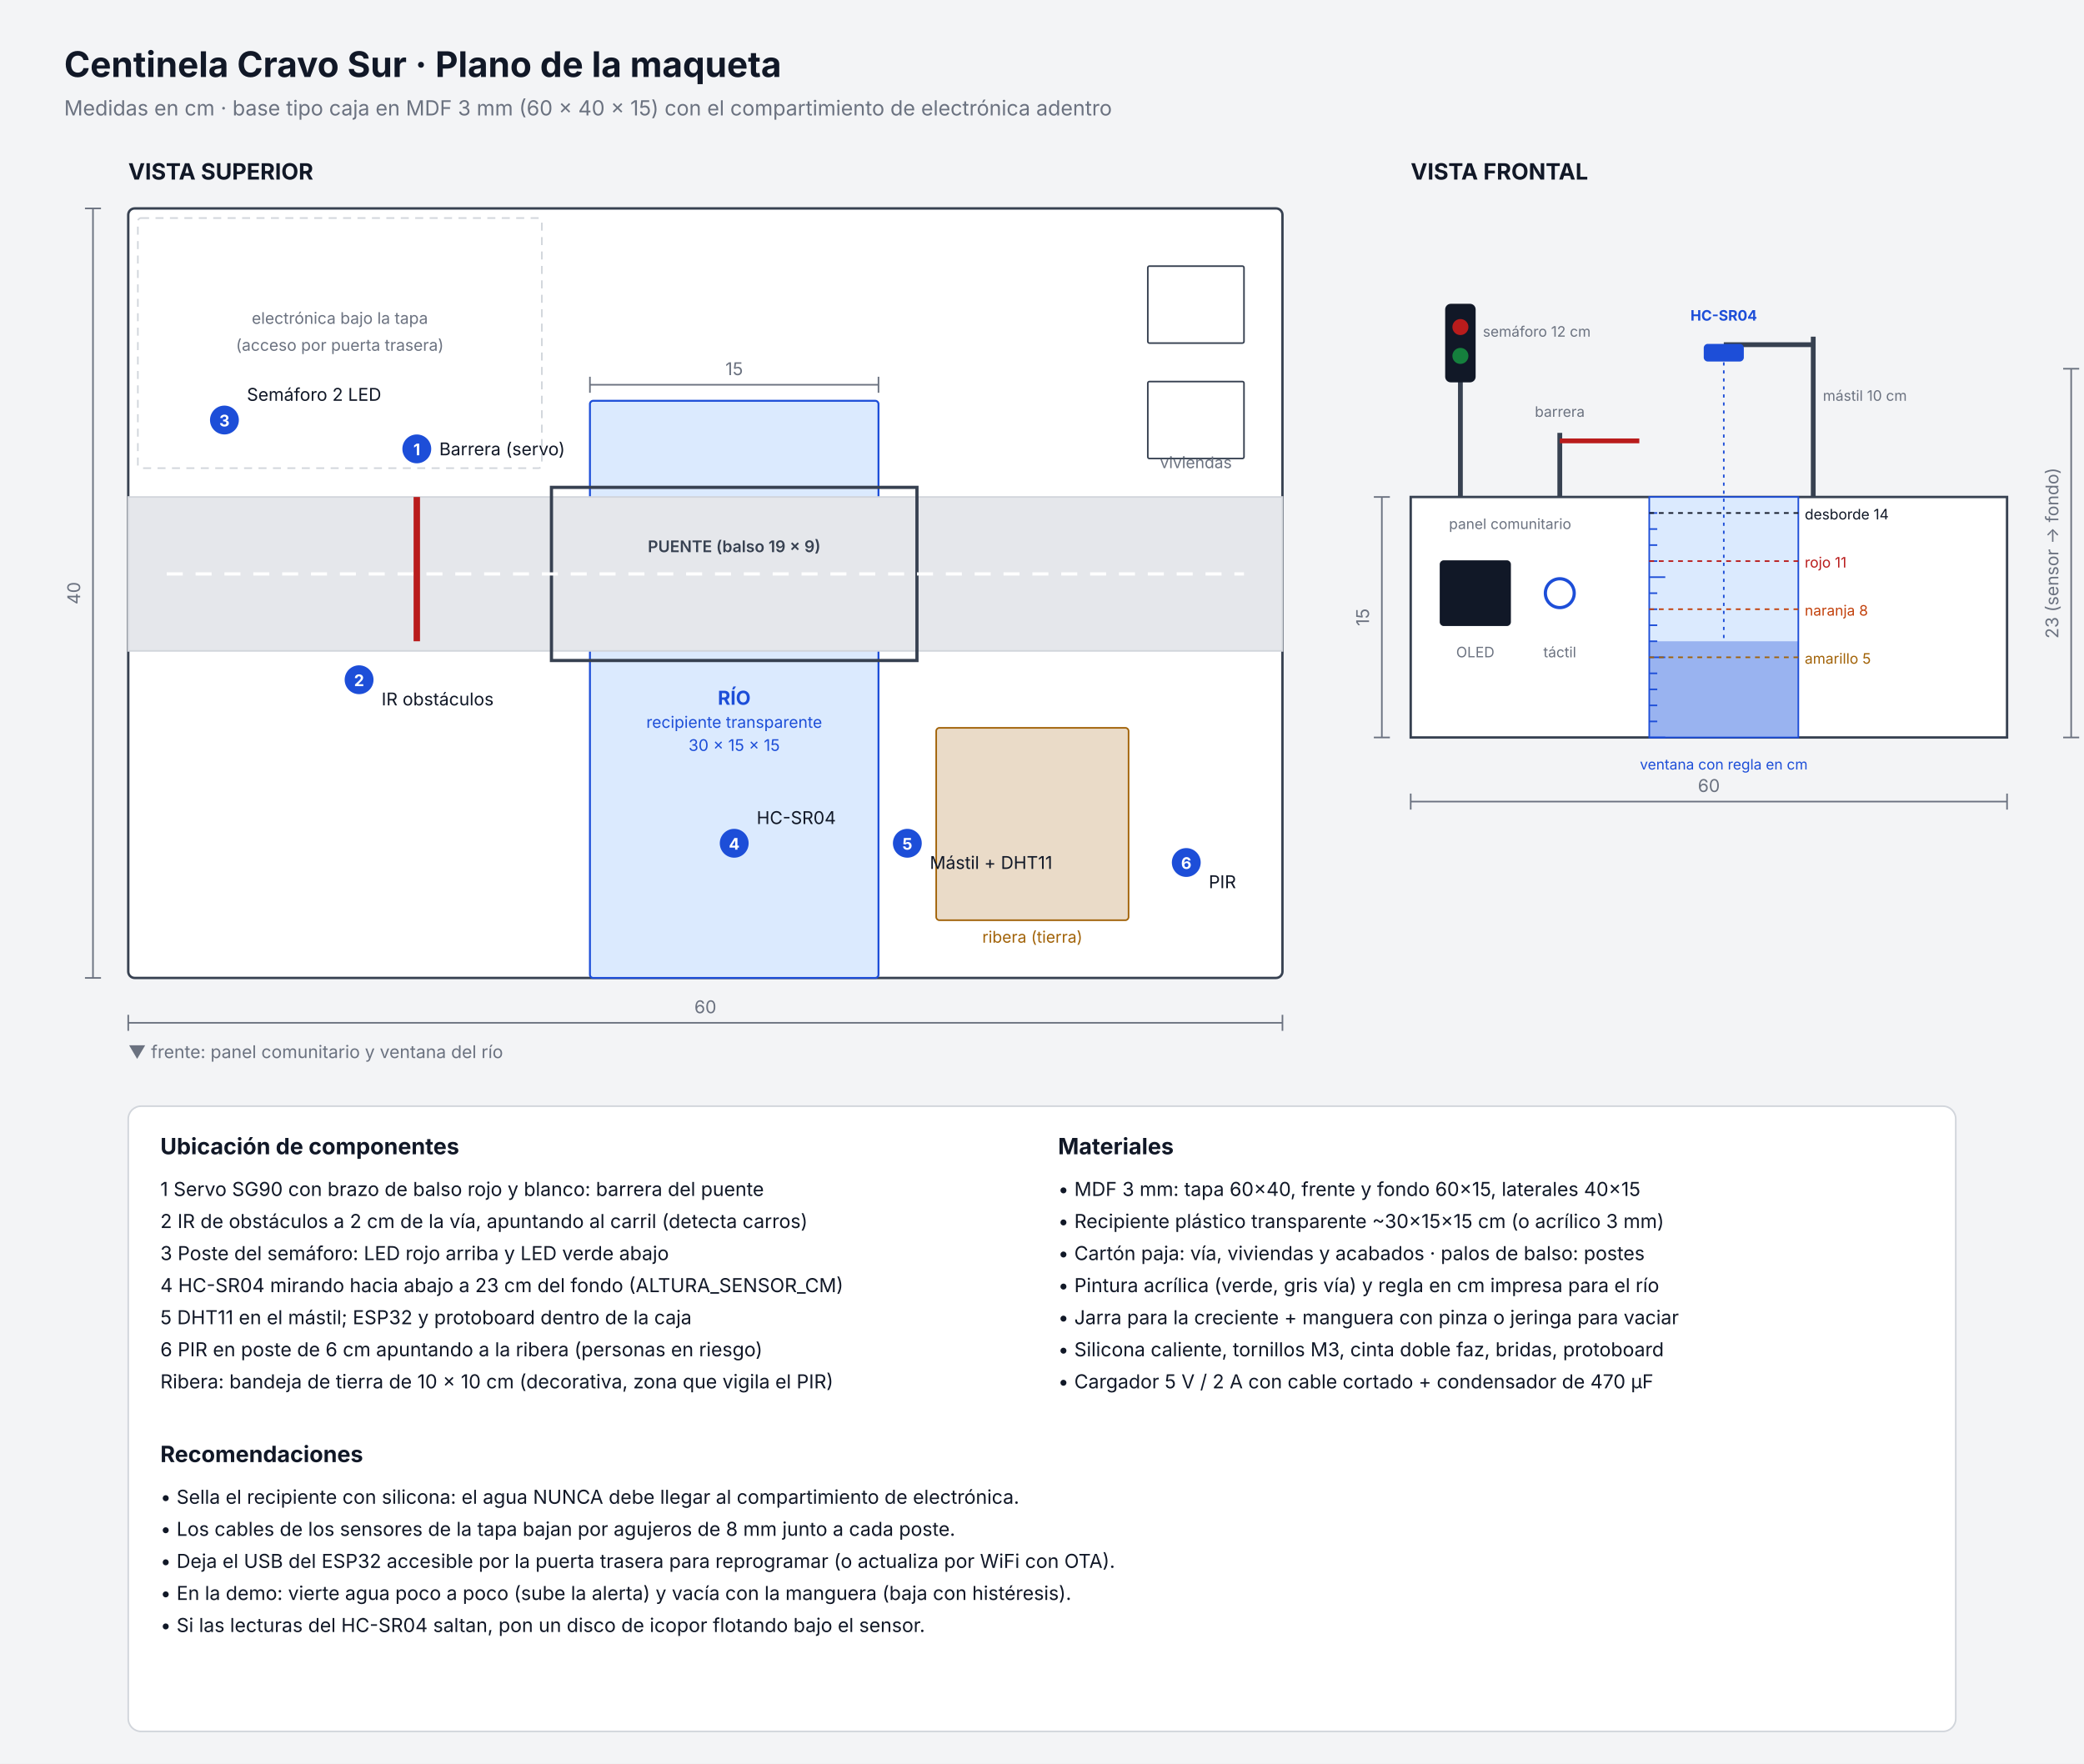
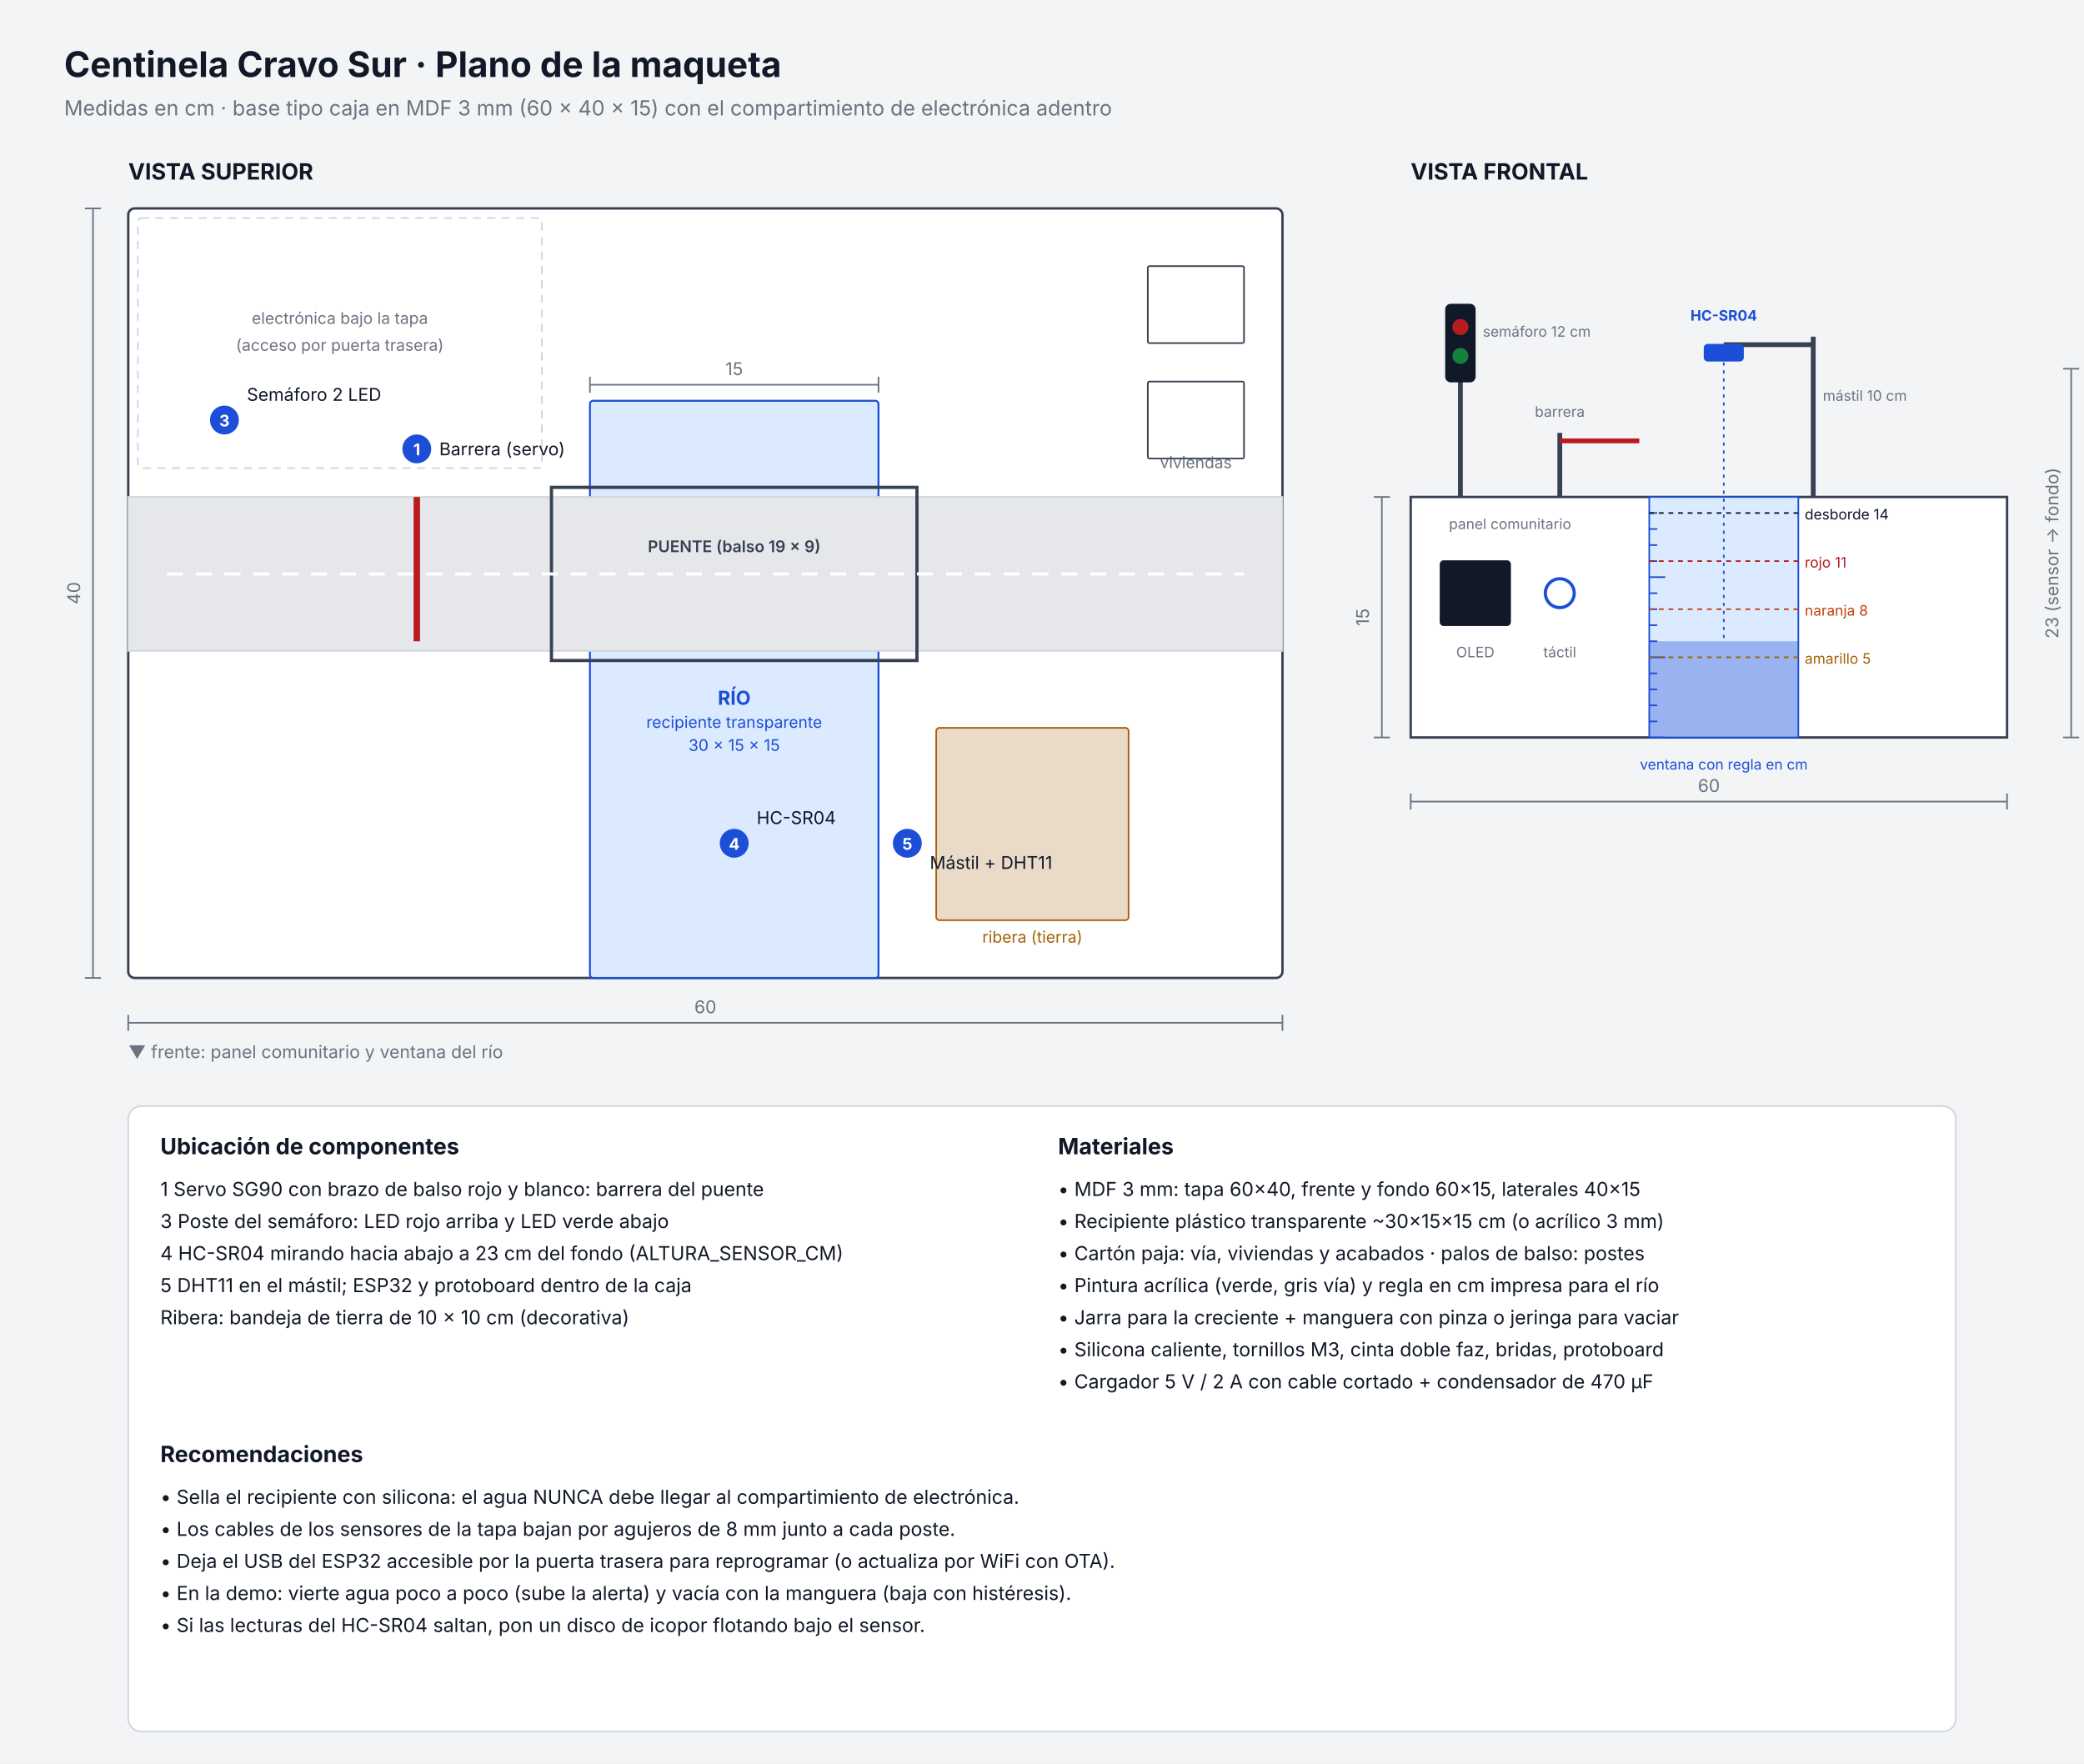
<svg xmlns="http://www.w3.org/2000/svg" viewBox="0 0 1300 1100" width="1300" height="1100" font-family="Inter, Segoe UI, Arial, sans-serif">
  <rect width="1300" height="1100" fill="#F3F4F6" />
  <text x="40.0" y="48.0" font-size="22" fill="#111827" text-anchor="start" font-weight="700">Centinela Cravo Sur · Plano de la maqueta</text>
  <text x="40.0" y="72.0" font-size="13" fill="#6B7280" text-anchor="start" font-weight="400">Medidas en cm · base tipo caja en MDF 3 mm (60 × 40 × 15) con el compartimiento de electrónica adentro</text>
  <text x="80.0" y="112.0" font-size="14" fill="#111827" text-anchor="start" font-weight="700">VISTA SUPERIOR</text>
  <rect x="80.0" y="130.0" width="720.0" height="480.0" rx="4" fill="#FFFFFF" stroke="#374151" stroke-width="1.5" />
  <rect x="86.0" y="136.0" width="252.0" height="156.0" rx="2" fill="none" stroke="#D1D5DB" stroke-width="1" stroke-dasharray="5,4" />
  <text x="212.0" y="202.0" font-size="10" fill="#6B7280" text-anchor="middle" font-weight="400">electrónica bajo la tapa</text>
  <text x="212.0" y="218.8" font-size="10" fill="#6B7280" text-anchor="middle" font-weight="400">(acceso por puerta trasera)</text>
  <rect x="368.0" y="250.0" width="180.0" height="360.0" rx="2" fill="#DBEAFE" stroke="#1D4ED8" stroke-width="1.2" />
  <text x="458.0" y="439.6" font-size="12" fill="#1D4ED8" text-anchor="middle" font-weight="700">RÍO</text>
  <text x="458.0" y="454.0" font-size="10" fill="#1D4ED8" text-anchor="middle" font-weight="400">recipiente transparente</text>
  <text x="458.0" y="468.4" font-size="10" fill="#1D4ED8" text-anchor="middle" font-weight="400">30 × 15 × 15</text>
  <rect x="80.0" y="310.0" width="720" height="96" fill="#E5E7EB" stroke="#D1D5DB" />
  <rect x="344.0" y="304.0" width="228" height="108" fill="none" stroke="#374151" stroke-width="2" />
  <line x1="104.0" y1="358.0" x2="776.0" y2="358.0" stroke="#FFFFFF" stroke-width="2" stroke-dasharray="10,8" />
  <text x="458.0" y="344.4" font-size="10" fill="#374151" text-anchor="middle" font-weight="600">PUENTE (balso 19 × 9)</text>
  <line x1="260.0" y1="310.0" x2="260.0" y2="400.0" stroke="#B91C1C" stroke-width="4" />
  <rect x="584.0" y="454.0" width="120.0" height="120.0" rx="2" fill="#EADBC8" stroke="#A16207" stroke-width="1" />
  <text x="644.0" y="588.0" font-size="10" fill="#A16207" text-anchor="middle" font-weight="400">ribera (tierra)</text>
  <rect x="716.0" y="166.0" width="60.0" height="48.0" rx="1" fill="#FFFFFF" stroke="#374151" stroke-width="1" />
  <rect x="716.0" y="238.0" width="60.0" height="48.0" rx="1" fill="#FFFFFF" stroke="#374151" stroke-width="1" />
  <text x="746.0" y="292.0" font-size="10" fill="#6B7280" text-anchor="middle" font-weight="400">viviendas</text>
  <circle cx="260.0" cy="280.0" r="9" fill="#1D4ED8" />
  <text x="260.0" y="284.0" font-size="10" fill="#fff" text-anchor="middle" font-weight="700">1</text>
  <text x="274.0" y="284.0" font-size="11" fill="#111827" text-anchor="start" font-weight="400">Barrera (servo)</text>
-   <circle cx="224.0" cy="424.0" r="9" fill="#1D4ED8" />
-   <text x="224.0" y="428.0" font-size="10" fill="#fff" text-anchor="middle" font-weight="700">2</text>
-   <text x="238.0" y="440.0" font-size="11" fill="#111827" text-anchor="start" font-weight="400">IR obstáculos</text>
  <circle cx="140.0" cy="262.0" r="9" fill="#1D4ED8" />
  <text x="140.0" y="266.0" font-size="10" fill="#fff" text-anchor="middle" font-weight="700">3</text>
  <text x="154.0" y="250.0" font-size="11" fill="#111827" text-anchor="start" font-weight="400">Semáforo 2 LED</text>
  <circle cx="458.0" cy="526.0" r="9" fill="#1D4ED8" />
  <text x="458.0" y="530.0" font-size="10" fill="#fff" text-anchor="middle" font-weight="700">4</text>
  <text x="472.0" y="514.0" font-size="11" fill="#111827" text-anchor="start" font-weight="400">HC-SR04</text>
  <circle cx="566.0" cy="526.0" r="9" fill="#1D4ED8" />
  <text x="566.0" y="530.0" font-size="10" fill="#fff" text-anchor="middle" font-weight="700">5</text>
  <text x="580.0" y="542.0" font-size="11" fill="#111827" text-anchor="start" font-weight="400">Mástil + DHT11</text>
-   <circle cx="740.0" cy="538.0" r="9" fill="#1D4ED8" />
-   <text x="740.0" y="542.0" font-size="10" fill="#fff" text-anchor="middle" font-weight="700">6</text>
-   <text x="754.0" y="554.0" font-size="11" fill="#111827" text-anchor="start" font-weight="400">PIR</text>
  <line x1="80.0" y1="638.0" x2="800.0" y2="638.0" stroke="#6B7280" stroke-width="1" />
  <line x1="80.0" y1="633.0" x2="80.0" y2="643.0" stroke="#6B7280" stroke-width="1" />
  <line x1="800.0" y1="633.0" x2="800.0" y2="643.0" stroke="#6B7280" stroke-width="1" />
  <text x="440.0" y="632.0" font-size="11" fill="#6B7280" text-anchor="middle" font-weight="400">60</text>
  <line x1="58.0" y1="130.0" x2="58.0" y2="610.0" stroke="#6B7280" stroke-width="1" />
  <line x1="53.0" y1="130.0" x2="63.0" y2="130.0" stroke="#6B7280" stroke-width="1" />
  <line x1="53.0" y1="610.0" x2="63.0" y2="610.0" stroke="#6B7280" stroke-width="1" />
  <text x="50.0" y="370.0" font-size="11" fill="#6B7280" text-anchor="middle" transform="rotate(-90 50.0 370.0)">40</text>
  <line x1="368.0" y1="240.0" x2="548.0" y2="240.0" stroke="#6B7280" stroke-width="1" />
  <line x1="368.0" y1="235.0" x2="368.0" y2="245.0" stroke="#6B7280" stroke-width="1" />
  <line x1="548.0" y1="235.0" x2="548.0" y2="245.0" stroke="#6B7280" stroke-width="1" />
  <text x="458.0" y="234.0" font-size="11" fill="#6B7280" text-anchor="middle" font-weight="400">15</text>
  <text x="80.0" y="660.0" font-size="11" fill="#6B7280" text-anchor="start" font-weight="400">▼ frente: panel comunitario y ventana del río</text>
  <text x="880.0" y="112.0" font-size="14" fill="#111827" text-anchor="start" font-weight="700">VISTA FRONTAL</text>
  <rect x="880.0" y="310.0" width="372.0" height="150" fill="#FFFFFF" stroke="#374151" stroke-width="1.5" />
  <rect x="1028.8" y="310.0" width="93.0" height="150" fill="#DBEAFE" stroke="#1D4ED8" />
  <rect x="1028.8" y="400.0" width="93.0" height="60" fill="#1D4ED8" opacity="0.35" />
  <line x1="1028.8" y1="460.0" x2="1038.8" y2="460.0" stroke="#1D4ED8" stroke-width="1" />
  <line x1="1028.8" y1="450.0" x2="1033.8" y2="450.0" stroke="#1D4ED8" stroke-width="1" />
  <line x1="1028.8" y1="440.0" x2="1033.8" y2="440.0" stroke="#1D4ED8" stroke-width="1" />
  <line x1="1028.8" y1="430.0" x2="1033.8" y2="430.0" stroke="#1D4ED8" stroke-width="1" />
  <line x1="1028.8" y1="420.0" x2="1033.8" y2="420.0" stroke="#1D4ED8" stroke-width="1" />
  <line x1="1028.8" y1="410.0" x2="1038.8" y2="410.0" stroke="#1D4ED8" stroke-width="1" />
  <line x1="1028.8" y1="400.0" x2="1033.8" y2="400.0" stroke="#1D4ED8" stroke-width="1" />
  <line x1="1028.8" y1="390.0" x2="1033.8" y2="390.0" stroke="#1D4ED8" stroke-width="1" />
  <line x1="1028.8" y1="380.0" x2="1033.8" y2="380.0" stroke="#1D4ED8" stroke-width="1" />
  <line x1="1028.8" y1="370.0" x2="1033.8" y2="370.0" stroke="#1D4ED8" stroke-width="1" />
  <line x1="1028.8" y1="360.0" x2="1038.8" y2="360.0" stroke="#1D4ED8" stroke-width="1" />
  <line x1="1028.8" y1="350.0" x2="1033.8" y2="350.0" stroke="#1D4ED8" stroke-width="1" />
  <line x1="1028.8" y1="340.0" x2="1033.8" y2="340.0" stroke="#1D4ED8" stroke-width="1" />
  <line x1="1028.8" y1="330.0" x2="1033.8" y2="330.0" stroke="#1D4ED8" stroke-width="1" />
  <line x1="1028.8" y1="320.0" x2="1033.8" y2="320.0" stroke="#1D4ED8" stroke-width="1" />
  <line x1="1028.8" y1="410.0" x2="1121.8" y2="410.0" stroke="#A16207" stroke-width="1" stroke-dasharray="3,3" />
  <text x="1125.8" y="414.0" font-size="9" fill="#A16207" text-anchor="start" font-weight="400">amarillo 5</text>
  <line x1="1028.8" y1="380.0" x2="1121.8" y2="380.0" stroke="#C2410C" stroke-width="1" stroke-dasharray="3,3" />
  <text x="1125.8" y="384.0" font-size="9" fill="#C2410C" text-anchor="start" font-weight="400">naranja 8</text>
  <line x1="1028.8" y1="350.0" x2="1121.8" y2="350.0" stroke="#B91C1C" stroke-width="1" stroke-dasharray="3,3" />
  <text x="1125.8" y="354.0" font-size="9" fill="#B91C1C" text-anchor="start" font-weight="400">rojo 11</text>
  <line x1="1028.8" y1="320.0" x2="1121.8" y2="320.0" stroke="#111827" stroke-width="1" stroke-dasharray="3,3" />
  <text x="1125.8" y="324.0" font-size="9" fill="#111827" text-anchor="start" font-weight="400">desborde 14</text>
  <text x="1075.3" y="480.0" font-size="9" fill="#1D4ED8" text-anchor="middle" font-weight="400">ventana con regla en cm</text>
  <rect x="898.6" y="350.0" width="43.4" height="40.0" rx="2" fill="#111827" stroke="#111827" stroke-width="1" />
  <text x="920.3" y="410.0" font-size="9" fill="#6B7280" text-anchor="middle" font-weight="400">OLED</text>
  <circle cx="973.0" cy="370.0" r="9" fill="#FFFFFF" stroke="#1D4ED8" stroke-width="2" />
  <text x="973.0" y="410.0" font-size="9" fill="#6B7280" text-anchor="middle" font-weight="400">táctil</text>
  <text x="942.0" y="330.0" font-size="9" fill="#6B7280" text-anchor="middle" font-weight="400">panel comunitario</text>
  <line x1="911.0" y1="310.0" x2="911.0" y2="190.0" stroke="#374151" stroke-width="3" />
  <rect x="902.0" y="190.0" width="18.0" height="48.0" rx="3" fill="#111827" stroke="#111827" stroke-width="1" />
  <circle cx="911.0" cy="204.0" r="5" fill="#B91C1C" />
  <circle cx="911.0" cy="222.0" r="5" fill="#15803D" />
  <text x="925.0" y="210.0" font-size="9" fill="#6B7280" text-anchor="start" font-weight="400">semáforo 12 cm</text>
  <line x1="973.0" y1="310.0" x2="973.0" y2="270.0" stroke="#374151" stroke-width="3" />
  <line x1="973.0" y1="275.0" x2="1022.6" y2="275.0" stroke="#B91C1C" stroke-width="3" />
  <text x="973.0" y="260.0" font-size="9" fill="#6B7280" text-anchor="middle" font-weight="400">barrera</text>
  <line x1="1131.1" y1="310.0" x2="1131.1" y2="210.0" stroke="#374151" stroke-width="3" />
  <line x1="1075.3" y1="215.0" x2="1131.1" y2="215.0" stroke="#374151" stroke-width="3" />
  <rect x="1063.3" y="215.0" width="24.0" height="10.0" rx="2" fill="#1D4ED8" stroke="#1D4ED8" stroke-width="1" />
  <text x="1075.3" y="200.0" font-size="9" fill="#1D4ED8" text-anchor="middle" font-weight="700">HC-SR04</text>
  <line x1="1075.3" y1="226.0" x2="1075.3" y2="400.0" stroke="#1D4ED8" stroke-width="1" stroke-dasharray="2,3" />
  <text x="1137.1" y="250.0" font-size="9" fill="#6B7280" text-anchor="start" font-weight="400">mástil 10 cm</text>
  <line x1="862.0" y1="310.0" x2="862.0" y2="460.0" stroke="#6B7280" stroke-width="1" />
  <line x1="857.0" y1="310.0" x2="867.0" y2="310.0" stroke="#6B7280" stroke-width="1" />
  <line x1="857.0" y1="460.0" x2="867.0" y2="460.0" stroke="#6B7280" stroke-width="1" />
  <text x="854.0" y="385.0" font-size="11" fill="#6B7280" text-anchor="middle" transform="rotate(-90 854.0 385.0)">15</text>
  <line x1="1292.0" y1="230.0" x2="1292.0" y2="460.0" stroke="#6B7280" stroke-width="1" />
  <line x1="1287.0" y1="230.0" x2="1297.0" y2="230.0" stroke="#6B7280" stroke-width="1" />
  <line x1="1287.0" y1="460.0" x2="1297.0" y2="460.0" stroke="#6B7280" stroke-width="1" />
  <text x="1284.0" y="345.0" font-size="11" fill="#6B7280" text-anchor="middle" transform="rotate(-90 1284.0 345.0)">23 (sensor → fondo)</text>
  <line x1="880.0" y1="500.0" x2="1252.0" y2="500.0" stroke="#6B7280" stroke-width="1" />
  <line x1="880.0" y1="495.0" x2="880.0" y2="505.0" stroke="#6B7280" stroke-width="1" />
  <line x1="1252.0" y1="495.0" x2="1252.0" y2="505.0" stroke="#6B7280" stroke-width="1" />
  <text x="1066.0" y="494.0" font-size="11" fill="#6B7280" text-anchor="middle" font-weight="400">60</text>
  <rect x="80.0" y="690.0" width="1140.0" height="390.0" rx="8" fill="#FFFFFF" stroke="#D1D5DB" stroke-width="1" />
  <text x="100.0" y="720.0" font-size="14" fill="#111827" text-anchor="start" font-weight="700">Ubicación de componentes</text>
  <text x="100.0" y="746.0" font-size="12" fill="#111827" text-anchor="start" font-weight="400">1  Servo SG90 con brazo de balso rojo y blanco: barrera del puente</text>
-   <text x="100.0" y="766.0" font-size="12" fill="#111827" text-anchor="start" font-weight="400">2  IR de obstáculos a 2 cm de la vía, apuntando al carril (detecta carros)</text>
-   <text x="100.0" y="786.0" font-size="12" fill="#111827" text-anchor="start" font-weight="400">3  Poste del semáforo: LED rojo arriba y LED verde abajo</text>
-   <text x="100.0" y="806.0" font-size="12" fill="#111827" text-anchor="start" font-weight="400">4  HC-SR04 mirando hacia abajo a 23 cm del fondo (ALTURA_SENSOR_CM)</text>
-   <text x="100.0" y="826.0" font-size="12" fill="#111827" text-anchor="start" font-weight="400">5  DHT11 en el mástil; ESP32 y protoboard dentro de la caja</text>
-   <text x="100.0" y="846.0" font-size="12" fill="#111827" text-anchor="start" font-weight="400">6  PIR en poste de 6 cm apuntando a la ribera (personas en riesgo)</text>
-   <text x="100.0" y="866.0" font-size="12" fill="#111827" text-anchor="start" font-weight="400">   Ribera: bandeja de tierra de 10 × 10 cm (decorativa, zona que vigila el PIR)</text>
+   <text x="100.0" y="766.0" font-size="12" fill="#111827" text-anchor="start" font-weight="400">3  Poste del semáforo: LED rojo arriba y LED verde abajo</text>
+   <text x="100.0" y="786.0" font-size="12" fill="#111827" text-anchor="start" font-weight="400">4  HC-SR04 mirando hacia abajo a 23 cm del fondo (ALTURA_SENSOR_CM)</text>
+   <text x="100.0" y="806.0" font-size="12" fill="#111827" text-anchor="start" font-weight="400">5  DHT11 en el mástil; ESP32 y protoboard dentro de la caja</text>
+   <text x="100.0" y="826.0" font-size="12" fill="#111827" text-anchor="start" font-weight="400">   Ribera: bandeja de tierra de 10 × 10 cm (decorativa)</text>
  <text x="660.0" y="720.0" font-size="14" fill="#111827" text-anchor="start" font-weight="700">Materiales</text>
  <text x="660.0" y="746.0" font-size="12" fill="#111827" text-anchor="start" font-weight="400">• MDF 3 mm: tapa 60×40, frente y fondo 60×15, laterales 40×15</text>
  <text x="660.0" y="766.0" font-size="12" fill="#111827" text-anchor="start" font-weight="400">• Recipiente plástico transparente ~30×15×15 cm (o acrílico 3 mm)</text>
  <text x="660.0" y="786.0" font-size="12" fill="#111827" text-anchor="start" font-weight="400">• Cartón paja: vía, viviendas y acabados · palos de balso: postes</text>
  <text x="660.0" y="806.0" font-size="12" fill="#111827" text-anchor="start" font-weight="400">• Pintura acrílica (verde, gris vía) y regla en cm impresa para el río</text>
  <text x="660.0" y="826.0" font-size="12" fill="#111827" text-anchor="start" font-weight="400">• Jarra para la creciente + manguera con pinza o jeringa para vaciar</text>
  <text x="660.0" y="846.0" font-size="12" fill="#111827" text-anchor="start" font-weight="400">• Silicona caliente, tornillos M3, cinta doble faz, bridas, protoboard</text>
  <text x="660.0" y="866.0" font-size="12" fill="#111827" text-anchor="start" font-weight="400">• Cargador 5 V / 2 A con cable cortado + condensador de 470 µF</text>
  <text x="100.0" y="912.0" font-size="14" fill="#111827" text-anchor="start" font-weight="700">Recomendaciones</text>
  <text x="100.0" y="938.0" font-size="12" fill="#111827" text-anchor="start" font-weight="400">• Sella el recipiente con silicona: el agua NUNCA debe llegar al compartimiento de electrónica.</text>
  <text x="100.0" y="958.0" font-size="12" fill="#111827" text-anchor="start" font-weight="400">• Los cables de los sensores de la tapa bajan por agujeros de 8 mm junto a cada poste.</text>
  <text x="100.0" y="978.0" font-size="12" fill="#111827" text-anchor="start" font-weight="400">• Deja el USB del ESP32 accesible por la puerta trasera para reprogramar (o actualiza por WiFi con OTA).</text>
  <text x="100.0" y="998.0" font-size="12" fill="#111827" text-anchor="start" font-weight="400">• En la demo: vierte agua poco a poco (sube la alerta) y vacía con la manguera (baja con histéresis).</text>
  <text x="100.0" y="1018.0" font-size="12" fill="#111827" text-anchor="start" font-weight="400">• Si las lecturas del HC-SR04 saltan, pon un disco de icopor flotando bajo el sensor.</text>
</svg>
